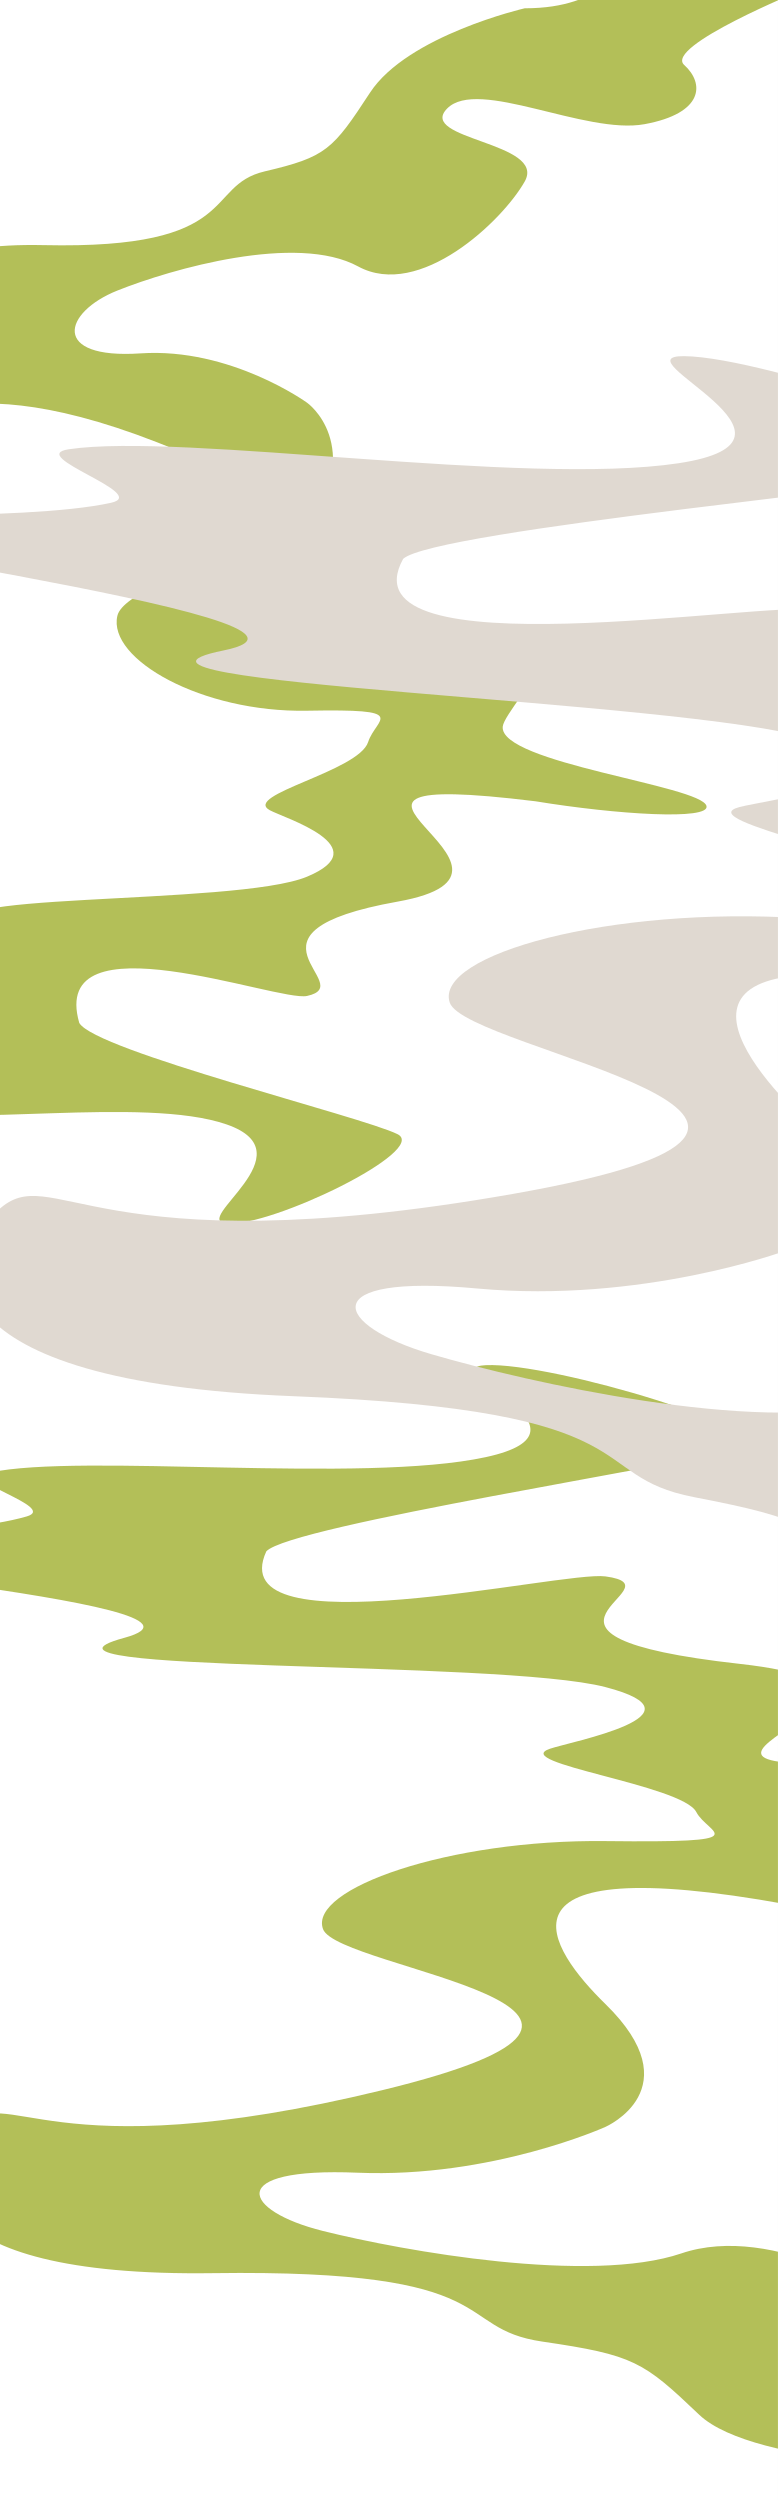
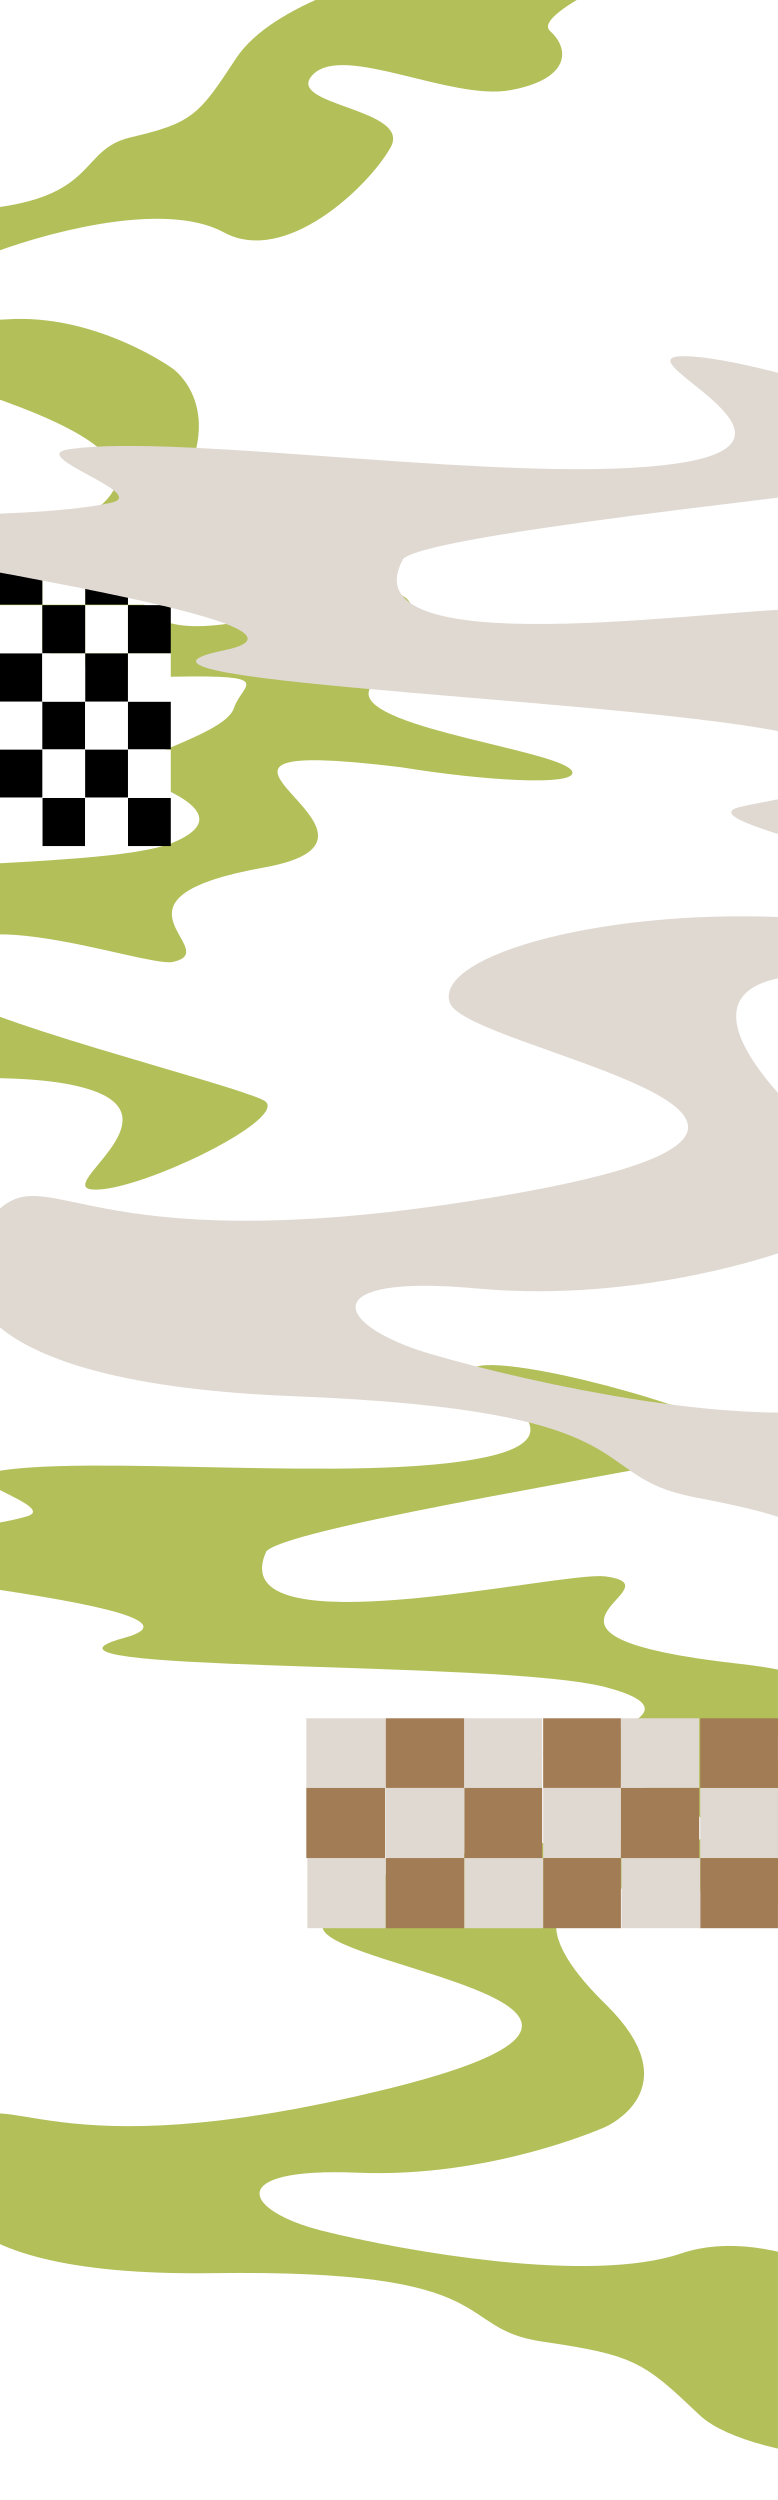
<svg xmlns="http://www.w3.org/2000/svg" width="1920" height="6170" viewBox="0 0 1920 6170">
  <defs>
    <clipPath id="clip-Web_1920_3">
      <rect width="1920" height="6170" />
    </clipPath>
  </defs>
  <g id="Web_1920_3" data-name="Web 1920 – 3" clip-path="url(#clip-Web_1920_3)">
    <rect width="1920" height="6170" fill="#fff" />
-     <path id="Path_11" data-name="Path 11" d="M-1032.12,2235.559c-178.672,13.338-189.665,122.756-393.667,122.756,0,0-289.313,66.781-381.757,208.18s-107.784,158.6-259.824,194.3-53.88,193.1-546.28,182.031-480.7,267.267-410.484,388.942,129.1-121.515,691.342,97.761-73.763,321.179-98.352,428.239,209,239.02,468.2,234.139,169.927,17.758,150.707,77.305c-23.443,72.634-311.384,130.433-242.722,168.242,34.726,19.123,268.49,90.291,92.016,164.022s-1016.065,35.768-797.912,130.908-758.685,207.879-626.947,251.825c24.747,8.255,349.458,16.7,465.313,71.078,53.477,25.1-119.168,96.755-60.7,116.84,151.556,52.061,616.408-30.469,821.878,40.891s-91.617,237.447,0,244.553c110.83,8.595,500.7-181.115,421.651-220.565-86.942-43.387-746.271-205.8-785.52-274.569-76.672-267.577,490.248-51.009,562.236-66.591,131.341-28.43-203.834-156.458,223.283-232.748s-361.753-333.642,340.5-247.671c202.179,33.093,430.9,47.141,422,11.613-12.7-50.753-511.753-106.086-502.882-195.955,5.446-55.176,329.793-356.321-182.164-207.4s-392.907-120.665-300.745-265.072c144.229-225.99,0-326.843,0-326.843s-188.842-136.75-411.007-121.787-191.451-101.384-57.191-155.025,442.855-142.018,594.229-59.54,356.181-112.14,411.127-209.594-267.232-103.177-191.343-180.226,340.837,65.569,487.089,38.727,148.538-100.343,97.921-146.1,288.337-183.96,288.337-183.96S-853.449,2222.22-1032.12,2235.559Z" transform="translate(2720.783 -2337.854)" fill="#b3bf58" />
+     <path id="Path_11" data-name="Path 11" d="M-1032.12,2235.559c-178.672,13.338-189.665,122.756-393.667,122.756,0,0-289.313,66.781-381.757,208.18s-107.784,158.6-259.824,194.3-53.88,193.1-546.28,182.031-480.7,267.267-410.484,388.942,129.1-121.515,691.342,97.761-73.763,321.179-98.352,428.239,209,239.02,468.2,234.139,169.927,17.758,150.707,77.305c-23.443,72.634-311.384,130.433-242.722,168.242,34.726,19.123,268.49,90.291,92.016,164.022s-1016.065,35.768-797.912,130.908-758.685,207.879-626.947,251.825c24.747,8.255,349.458,16.7,465.313,71.078,53.477,25.1-119.168,96.755-60.7,116.84,151.556,52.061,616.408-30.469,821.878,40.891s-91.617,237.447,0,244.553c110.83,8.595,500.7-181.115,421.651-220.565-86.942-43.387-746.271-205.8-785.52-274.569-76.672-267.577,490.248-51.009,562.236-66.591,131.341-28.43-203.834-156.458,223.283-232.748s-361.753-333.642,340.5-247.671c202.179,33.093,430.9,47.141,422,11.613-12.7-50.753-511.753-106.086-502.882-195.955,5.446-55.176,329.793-356.321-182.164-207.4s-392.907-120.665-300.745-265.072c144.229-225.99,0-326.843,0-326.843s-188.842-136.75-411.007-121.787-191.451-101.384-57.191-155.025,442.855-142.018,594.229-59.54,356.181-112.14,411.127-209.594-267.232-103.177-191.343-180.226,340.837,65.569,487.089,38.727,148.538-100.343,97.921-146.1,288.337-183.96,288.337-183.96S-853.449,2222.22-1032.12,2235.559Z" transform="translate(2389.678 -2421.795)" fill="#b3bf58" />
+     <g id="Group_156" data-name="Group 156" transform="translate(421.147 1374.25) rotate(90)">
+       <g id="Group_86" data-name="Group 86" transform="translate(357.219 211.018)">
+         <rect id="Rectangle_33" data-name="Rectangle 33" width="118.043" height="104.446" transform="translate(0 105.682)" fill="#fff" />
+         <g id="Group_85" data-name="Group 85" transform="translate(0 0)">
+           <rect id="Rectangle_18" data-name="Rectangle 18" width="118.661" height="105.682" transform="translate(237.94)" />
+           <g id="Group_84" data-name="Group 84">
+             <rect id="Rectangle_15" data-name="Rectangle 15" width="118.661" height="104.446" transform="translate(237.94 105.682)" fill="#fff" />
+             <rect id="Rectangle_34" data-name="Rectangle 34" width="118.043" height="105.682" />
+             <rect id="Rectangle_19" data-name="Rectangle 19" width="118.043" height="105.682" transform="translate(118.661)" fill="#fff" />
+             <rect id="Rectangle_21" data-name="Rectangle 21" width="118.043" height="104.446" transform="translate(118.661 105.682)" />
+           </g>
+         </g>
+       </g>
+       <g id="Group_88" data-name="Group 88" transform="translate(357.219 -0.347)">
+         <rect id="Rectangle_33-2" data-name="Rectangle 33" width="118.043" height="105.682" transform="translate(0 105.682)" fill="#fff" />
+         <g id="Group_85-2" data-name="Group 85" transform="translate(0 0)">
+           <rect id="Rectangle_18-2" data-name="Rectangle 18" width="118.661" height="105.682" transform="translate(237.94)" />
+           <g id="Group_84-2" data-name="Group 84">
+             <rect id="Rectangle_15-2" data-name="Rectangle 15" width="118.661" height="105.682" transform="translate(237.94 105.682)" fill="#fff" />
+             <rect id="Rectangle_34-2" data-name="Rectangle 34" width="118.043" height="105.682" />
+             <rect id="Rectangle_19-2" data-name="Rectangle 19" width="118.043" height="105.682" transform="translate(118.661)" fill="#fff" />
+             <rect id="Rectangle_21-2" data-name="Rectangle 21" width="118.043" height="105.682" transform="translate(118.661 105.682)" />
+           </g>
+         </g>
+       </g>
+       <g id="Group_89" data-name="Group 89" transform="translate(0 -0.347)">
+         <rect id="Rectangle_33-3" data-name="Rectangle 33" width="118.043" height="105.682" transform="translate(0 0)" fill="#fff" />
+         <g id="Group_85-3" data-name="Group 85" transform="translate(0 0)">
+           <rect id="Rectangle_18-3" data-name="Rectangle 18" width="119.279" height="105.682" transform="translate(237.94 105.682)" />
+           <g id="Group_84-3" data-name="Group 84">
+             <rect id="Rectangle_15-3" data-name="Rectangle 15" width="119.279" height="105.682" transform="translate(237.94)" fill="#fff" />
+             <rect id="Rectangle_34-3" data-name="Rectangle 34" width="118.043" height="105.682" transform="translate(0 105.682)" />
+             <rect id="Rectangle_19-3" data-name="Rectangle 19" width="118.661" height="105.682" transform="translate(119.279 105.682)" fill="#fff" />
+             <rect id="Rectangle_21-3" data-name="Rectangle 21" width="118.661" height="105.682" transform="translate(119.279)" />
+           </g>
+         </g>
+       </g>
+       <g id="Group_87" data-name="Group 87" transform="translate(0 211.018)">
+         <rect id="Rectangle_33-4" data-name="Rectangle 33" width="118.043" height="105.682" transform="translate(0 0)" fill="#fff" />
+         <g id="Group_85-4" data-name="Group 85" transform="translate(0 0)">
+           <rect id="Rectangle_18-4" data-name="Rectangle 18" width="119.279" height="104.446" transform="translate(237.94 105.682)" />
+           <g id="Group_84-4" data-name="Group 84" transform="translate(0 0)">
+             <rect id="Rectangle_15-4" data-name="Rectangle 15" width="119.279" height="105.682" transform="translate(237.94)" fill="#fff" />
+             <rect id="Rectangle_34-4" data-name="Rectangle 34" width="118.043" height="104.446" transform="translate(0 105.682)" />
+             <rect id="Rectangle_19-4" data-name="Rectangle 19" width="118.661" height="104.446" transform="translate(119.279 105.682)" fill="#fff" />
+             <rect id="Rectangle_21-4" data-name="Rectangle 21" width="118.661" height="105.682" transform="translate(119.279)" />
+           </g>
+         </g>
+       </g>
+     </g>
    <path id="Path_7" data-name="Path 7" d="M553.706,5128.1c-265.945-12.378-757.735-109.275-757.735-109.275l-151.355-118.355s-536.676-1.492-674.275-132.711-160.432-147.182-386.738-180.311-80.2-179.2-813.115-168.927-715.5-248.026-610.988-360.942,192.164,112.767,1029.032-90.723-109.793-298.058-146.392-397.41,311.094-221.812,696.894-217.283,252.929-16.479,224.321-71.739c-34.9-67.405-463.482-121.043-361.282-156.131,51.688-17.746,399.636-83.79,136.961-152.214s-1512.37-33.193-1187.659-121.484-1129.27-192.913-933.184-233.7c36.833-7.661,520.153-15.5,692.6-65.961,79.6-23.292-177.376-89.791-90.349-108.429,225.584-48.313,917.5,28.276,1223.331-37.948s-136.367-220.353,0-226.947c164.967-7.976,745.274,168.076,627.61,204.686-129.409,40.264-1110.793,190.983-1169.213,254.8-114.124,248.314,729.713,47.336,836.865,61.8,195.5,26.384-303.4,145.194,332.348,215.992s-538.454,309.623,506.824,229.841c300.935-30.71,641.374-43.747,628.136-10.777-18.91,47.1-761.723,98.449-748.519,181.849,8.106,51.2,490.884,330.668-271.144,192.471s-584.825,111.978-447.646,245.99c214.678,209.721,0,303.313,0,303.313s-281.083,126.9-611.768,113.02-284.966,94.085-85.126,143.865,659.171,131.793,884.484,55.253,530.161,104.066,611.945,194.505-397.764,95.75-284.806,167.251,507.322-60.849,725.012-35.939,221.092,93.12,145.751,135.579,429.177,170.717,429.177,170.717S819.65,5140.483,553.706,5128.1Z" transform="translate(2755.097 1191.643)" fill="#b3bf58" />
+     <g id="Group_90" data-name="Group 90" transform="translate(756.265 4241.188)">
+       <rect id="Rectangle_37" data-name="Rectangle 37" width="194.419" height="173.096" transform="translate(195.401 171.404)" fill="#e0d9d1" />
+       <rect id="Rectangle_43" data-name="Rectangle 43" width="191.911" height="173.096" transform="translate(584.24 171.404)" fill="#e0d9d1" />
+       <rect id="Rectangle_49" data-name="Rectangle 49" width="191.911" height="173.096" transform="translate(971.825 171.404)" fill="#e0d9d1" />
+       <rect id="Rectangle_36" data-name="Rectangle 36" width="194.419" height="173.096" transform="translate(195.401 344.5)" fill="#a27c54" />
+       <rect id="Rectangle_46" data-name="Rectangle 46" width="191.911" height="173.096" transform="translate(584.24 344.5)" fill="#a27c54" />
+       <rect id="Rectangle_52" data-name="Rectangle 52" width="191.911" height="173.096" transform="translate(971.825 344.5)" fill="#a27c54" />
+       <rect id="Rectangle_38" data-name="Rectangle 38" width="194.419" height="171.842" transform="translate(195.401 -0.438)" fill="#a27c54" />
+       <rect id="Rectangle_42" data-name="Rectangle 42" width="191.911" height="171.842" transform="translate(584.24 -0.438)" fill="#a27c54" />
+       <rect id="Rectangle_48" data-name="Rectangle 48" width="191.911" height="171.842" transform="translate(971.825 -0.438)" fill="#a27c54" />
+       <rect id="Rectangle_39" data-name="Rectangle 39" width="194.419" height="171.842" transform="translate(-0.273 -0.438)" fill="#e0d9d1" />
+       <rect id="Rectangle_44" data-name="Rectangle 44" width="191.911" height="171.842" transform="translate(389.82 -0.438)" fill="#e0d9d1" />
+       <rect id="Rectangle_50" data-name="Rectangle 50" width="193.165" height="171.842" transform="translate(776.151 -0.438)" fill="#e0d9d1" />
+       <rect id="Rectangle_41" data-name="Rectangle 41" width="193.165" height="173.096" transform="translate(2.235 344.5)" fill="#e0d9d1" />
+       <rect id="Rectangle_47" data-name="Rectangle 47" width="194.419" height="173.096" transform="translate(389.82 344.5)" fill="#e0d9d1" />
+       <rect id="Rectangle_53" data-name="Rectangle 53" width="194.419" height="173.096" transform="translate(777.405 344.5)" fill="#e0d9d1" />
+       <rect id="Rectangle_40" data-name="Rectangle 40" width="194.419" height="173.096" transform="translate(-0.273 171.404)" fill="#a27c54" />
+       <rect id="Rectangle_45" data-name="Rectangle 45" width="191.911" height="173.096" transform="translate(389.82 171.404)" fill="#a27c54" />
+       <rect id="Rectangle_51" data-name="Rectangle 51" width="193.165" height="173.096" transform="translate(776.151 171.404)" fill="#a27c54" />
+     </g>
    <path id="Path_5" data-name="Path 5" d="M1462.051,5619.062C1135.008,5604.625,530.234,5491.6,530.234,5491.6L344.106,5353.558s-659.972-1.74-829.183-154.792-197.289-171.67-475.587-210.311-98.623-209.013-999.92-197.034-879.879-289.293-751.357-421,236.312,131.53,1265.443-105.818-135.017-347.65-180.024-463.533,382.565-258.718,857-253.436,311.037-19.221,275.856-83.676c-42.912-78.62-569.963-141.183-444.283-182.109,63.564-20.7,491.449-97.731,168.427-177.54s-1859.823-38.716-1460.512-141.7-1388.709-225.011-1147.574-272.579c45.3-8.936,639.654-18.08,851.716-76.936,97.884-27.167-218.126-104.73-111.1-126.47,277.41-56.351,1128.284,32.98,1504.378-44.262s-167.7-257.016,0-264.707c202.867-9.3,916.495,196.041,771.8,238.742-159.139,46.963-1365.988,222.76-1437.828,297.2-140.343,289.629,897.357,55.212,1029.126,72.079,240.408,30.773-373.1,169.352,408.7,251.93s-662.159,361.139,623.262,268.083c370.072-35.82,788.724-51.026,772.445-12.57-23.255,54.936-936.721,114.829-920.484,212.105,9.969,59.722,603.66,385.687-333.436,224.5s-719.183,130.609-550.489,286.918c264,244.616,0,353.78,0,353.78s-345.659,148.02-752.315,131.824-350.435,109.74-104.683,167.8,810.609,153.721,1087.687,64.447,651.96,121.381,752.534,226.868-489.147,111.681-350.238,195.08,623.874-70.974,891.577-41.919,271.886,108.613,179.236,158.136,527.777,199.122,527.777,199.122S1789.094,5633.5,1462.051,5619.062Z" transform="translate(2933.149 -1236.412) rotate(3)" fill="#e0d9d1" />
  </g>
</svg>
